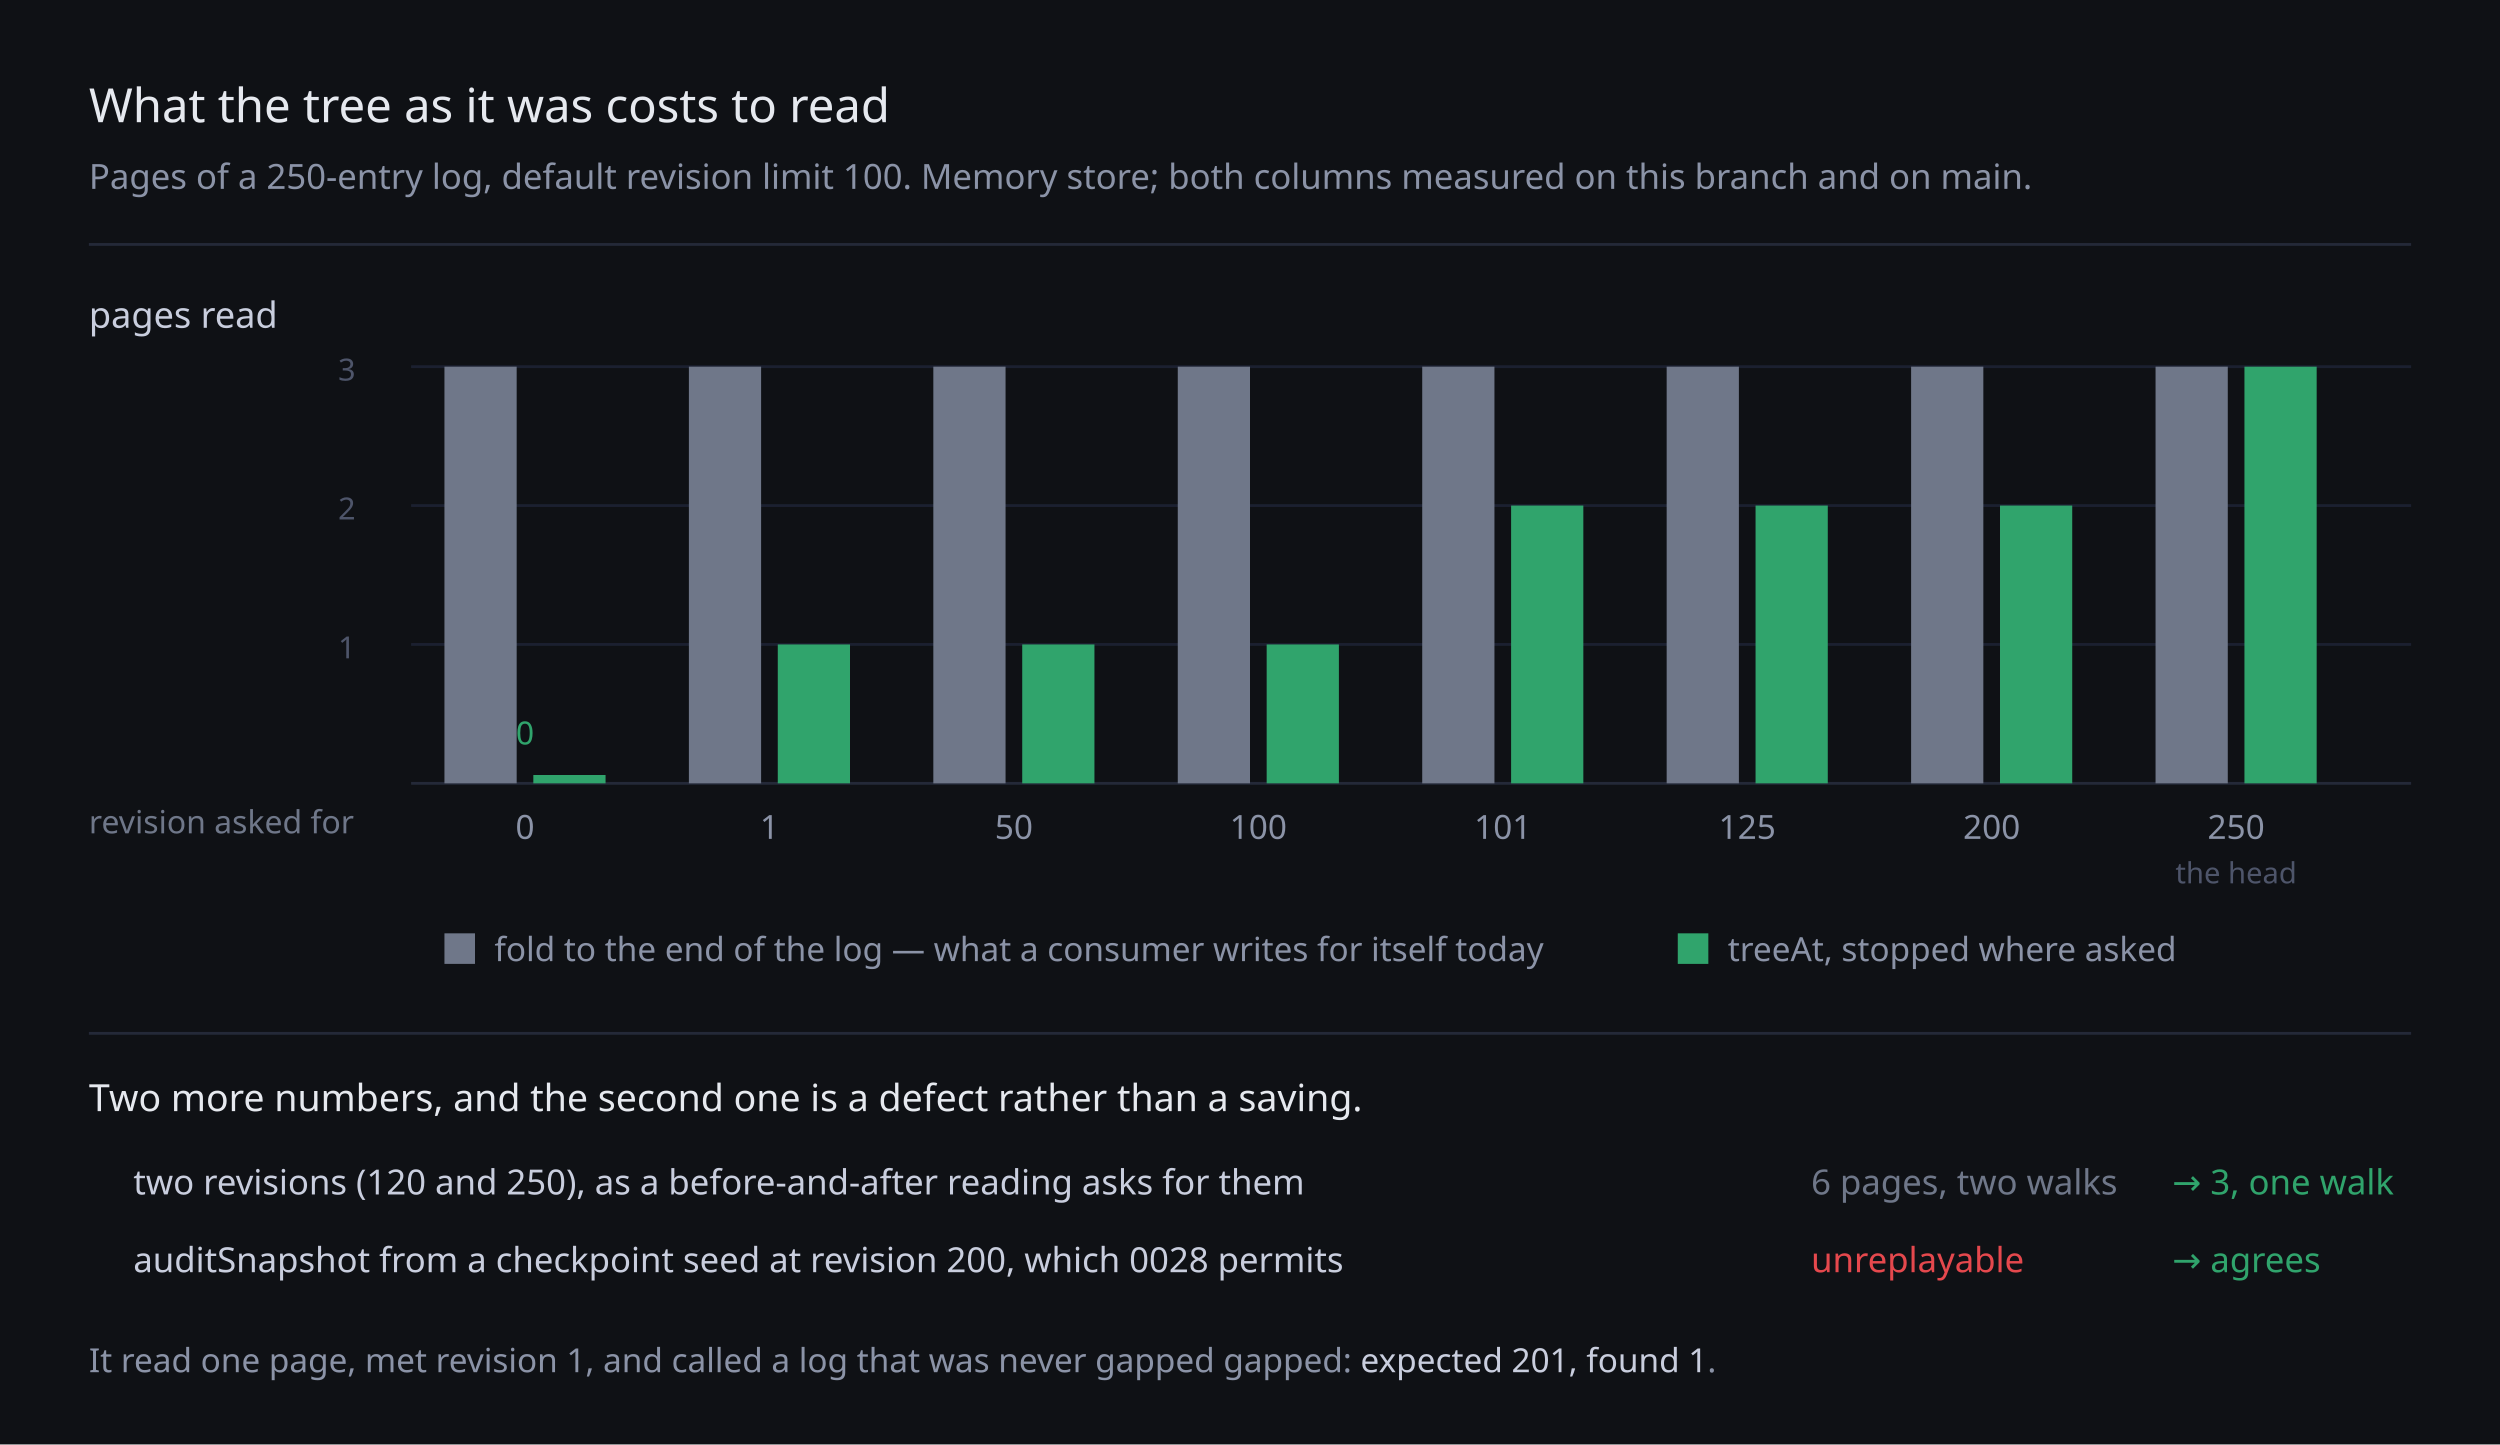
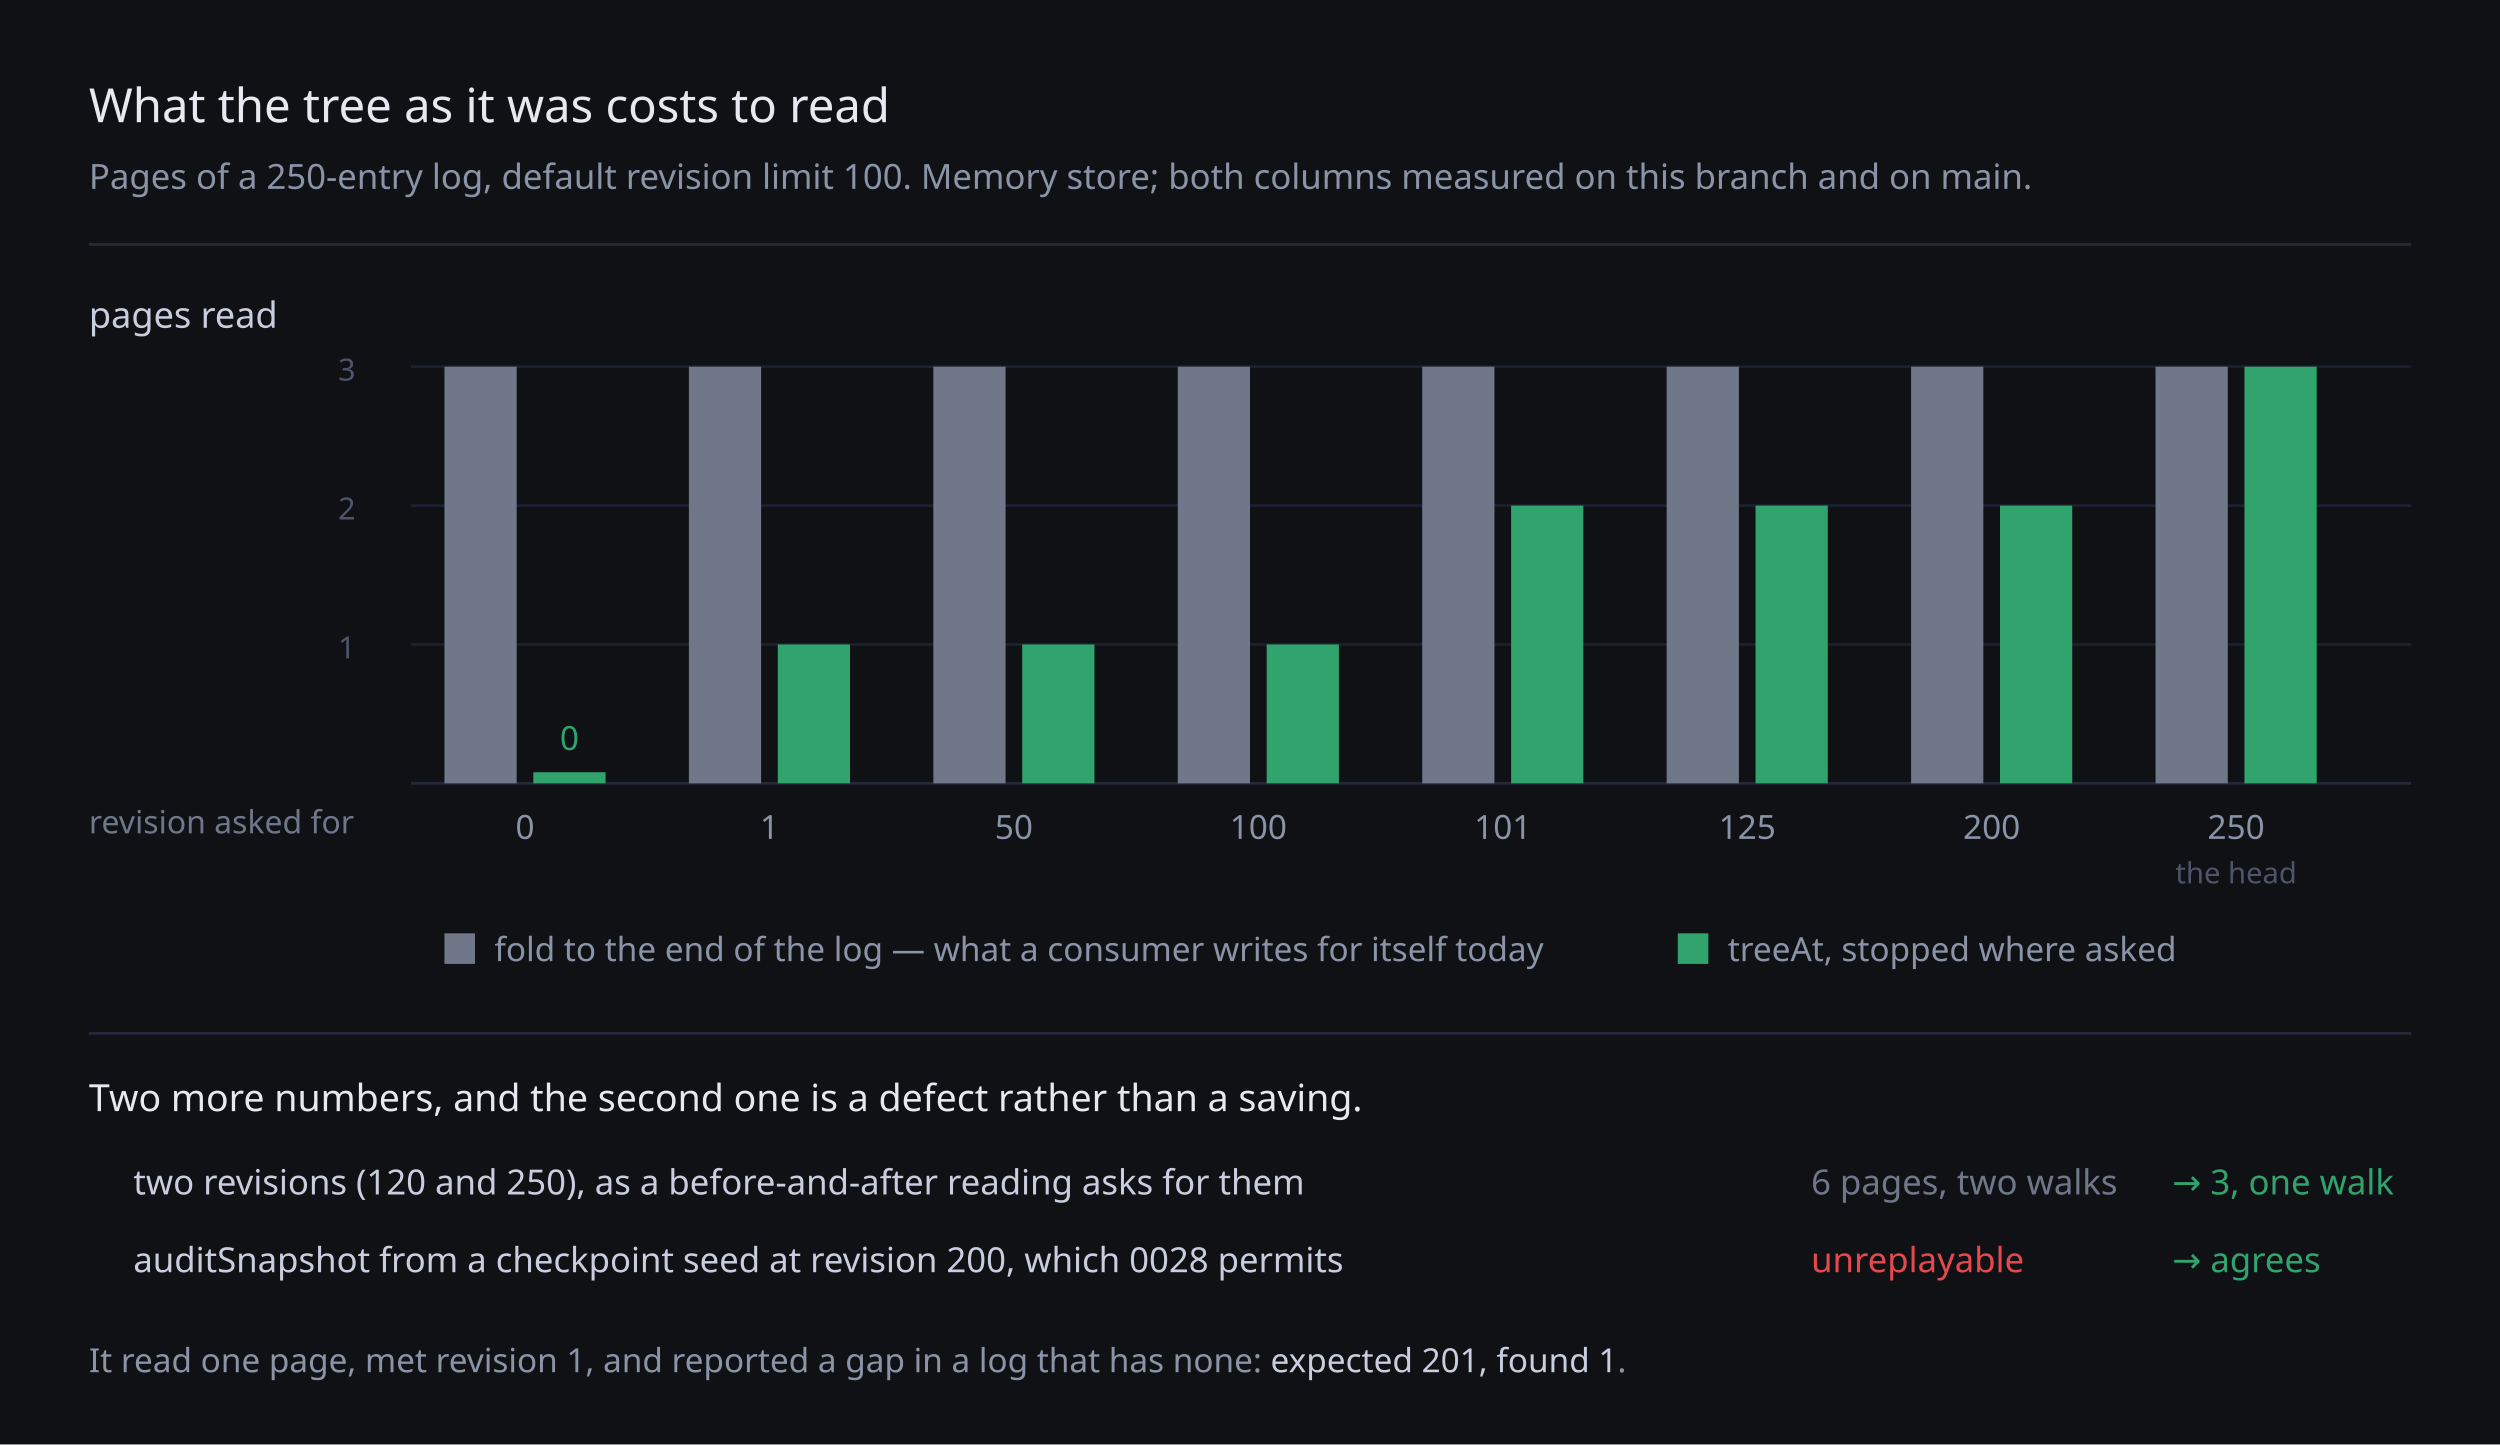
<svg xmlns="http://www.w3.org/2000/svg" width="900" height="520" viewBox="0 0 900 520" font-family="ui-sans-serif, system-ui, sans-serif">
  <rect width="900" height="520" fill="#0f1115" />
  <text x="32" y="44" fill="#e6e9ef" font-size="17">What the tree as it was costs to read</text>
  <text x="32" y="68" fill="#8b93a7" font-size="12.5">Pages of a 250-entry log, default revision limit 100. Memory store; both columns measured on this branch and on main.</text>
  <line x1="32" y1="88" x2="868" y2="88" stroke="#242938" />
  <text x="32" y="118" fill="#c9cede" font-size="13">pages read</text>
  <text x="32" y="300" fill="#6f7789" font-size="11.5">revision asked for</text>
  <line x1="148" y1="282" x2="868" y2="282" stroke="#242938" />
  <line x1="148" y1="132" x2="868" y2="132" stroke="#1b2030" />
  <text x="128" y="137" fill="#4e556a" font-size="11" text-anchor="end">3</text>
  <line x1="148" y1="182" x2="868" y2="182" stroke="#1b2030" />
  <text x="128" y="187" fill="#4e556a" font-size="11" text-anchor="end">2</text>
  <line x1="148" y1="232" x2="868" y2="232" stroke="#1b2030" />
  <text x="128" y="237" fill="#4e556a" font-size="11" text-anchor="end">1</text>
  <rect x="160" y="132" width="26" height="150" fill="#6f7789" />
-   <rect x="192" y="279" width="26" height="3" fill="#30a46c" />
-   <text x="189" y="268" fill="#30a46c" font-size="11.5" text-anchor="middle">0</text>
+   <rect x="192" y="278" width="26" height="4" fill="#30a46c" />
+   <text x="205" y="270" fill="#30a46c" font-size="12" text-anchor="middle">0</text>
  <text x="189" y="302" fill="#8b93a7" font-size="12" text-anchor="middle">0</text>
  <rect x="248" y="132" width="26" height="150" fill="#6f7789" />
  <rect x="280" y="232" width="26" height="50" fill="#30a46c" />
  <text x="277" y="302" fill="#8b93a7" font-size="12" text-anchor="middle">1</text>
  <rect x="336" y="132" width="26" height="150" fill="#6f7789" />
  <rect x="368" y="232" width="26" height="50" fill="#30a46c" />
  <text x="365" y="302" fill="#8b93a7" font-size="12" text-anchor="middle">50</text>
  <rect x="424" y="132" width="26" height="150" fill="#6f7789" />
  <rect x="456" y="232" width="26" height="50" fill="#30a46c" />
  <text x="453" y="302" fill="#8b93a7" font-size="12" text-anchor="middle">100</text>
  <rect x="512" y="132" width="26" height="150" fill="#6f7789" />
  <rect x="544" y="182" width="26" height="100" fill="#30a46c" />
  <text x="541" y="302" fill="#8b93a7" font-size="12" text-anchor="middle">101</text>
  <rect x="600" y="132" width="26" height="150" fill="#6f7789" />
  <rect x="632" y="182" width="26" height="100" fill="#30a46c" />
  <text x="629" y="302" fill="#8b93a7" font-size="12" text-anchor="middle">125</text>
  <rect x="688" y="132" width="26" height="150" fill="#6f7789" />
  <rect x="720" y="182" width="26" height="100" fill="#30a46c" />
  <text x="717" y="302" fill="#8b93a7" font-size="12" text-anchor="middle">200</text>
  <rect x="776" y="132" width="26" height="150" fill="#6f7789" />
  <rect x="808" y="132" width="26" height="150" fill="#30a46c" />
  <text x="805" y="302" fill="#8b93a7" font-size="12" text-anchor="middle">250</text>
  <text x="805" y="318" fill="#4e556a" font-size="10.5" text-anchor="middle">the head</text>
  <rect x="160" y="336" width="11" height="11" fill="#6f7789" />
  <text x="178" y="346" fill="#8b93a7" font-size="12">fold to the end of the log — what a consumer writes for itself today</text>
  <rect x="604" y="336" width="11" height="11" fill="#30a46c" />
  <text x="622" y="346" fill="#8b93a7" font-size="12">treeAt, stopped where asked</text>
  <line x1="32" y1="372" x2="868" y2="372" stroke="#242938" />
  <text x="32" y="400" fill="#e6e9ef" font-size="13.5">Two more numbers, and the second one is a defect rather than a saving.</text>
  <text x="48" y="430" fill="#c9cede" font-size="12.5">two revisions (120 and 250), as a before-and-after reading asks for them</text>
  <text x="652" y="430" fill="#6f7789" font-size="12.5">6 pages, two walks</text>
  <text x="782" y="430" fill="#30a46c" font-size="12.5">→ 3, one walk</text>
  <text x="48" y="458" fill="#c9cede" font-size="12.5">auditSnapshot from a checkpoint seed at revision 200, which 0028 permits</text>
  <text x="652" y="458" fill="#e5484d" font-size="12.5">unreplayable</text>
  <text x="782" y="458" fill="#30a46c" font-size="12.5">→ agrees</text>
-   <text x="32" y="494" fill="#8b93a7" font-size="12">It read one page, met revision 1, and called a log that was never gapped gapped: <tspan fill="#c9cede">expected 201, found 1</tspan>.</text>
+   <text x="32" y="494" fill="#8b93a7" font-size="12">It read one page, met revision 1, and reported a gap in a log that has none: <tspan fill="#c9cede">expected 201, found 1</tspan>.</text>
</svg>
